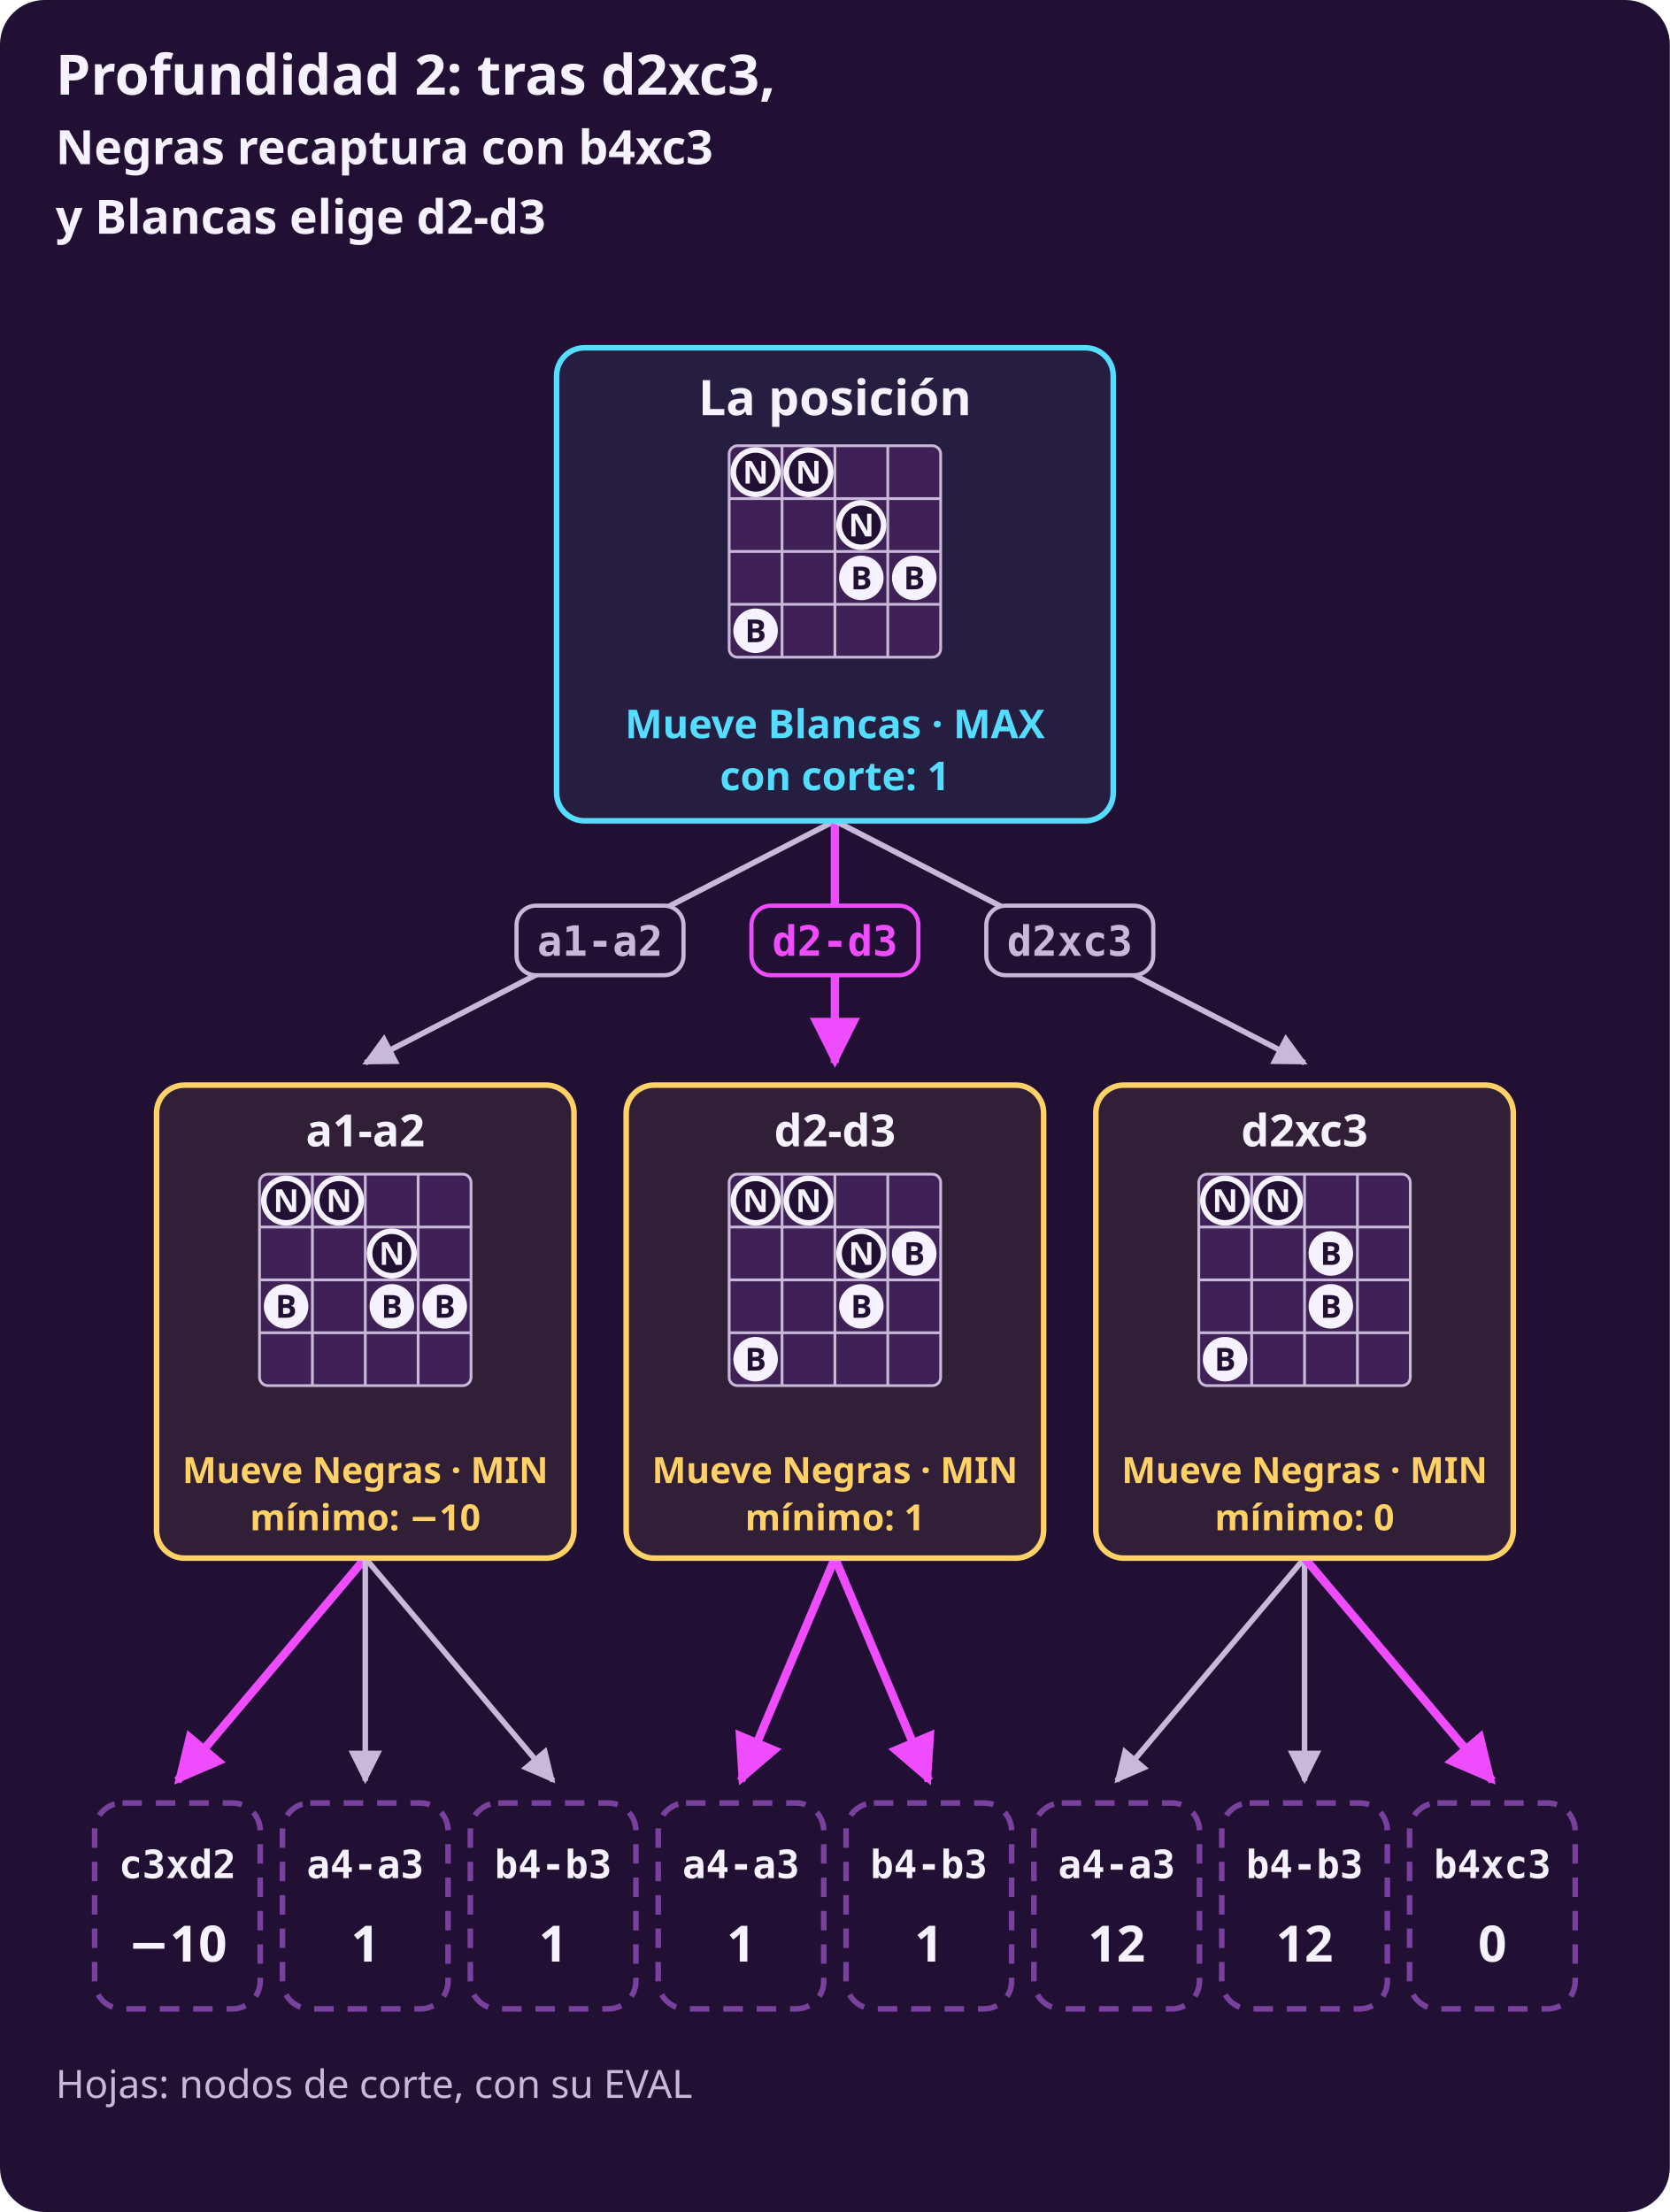
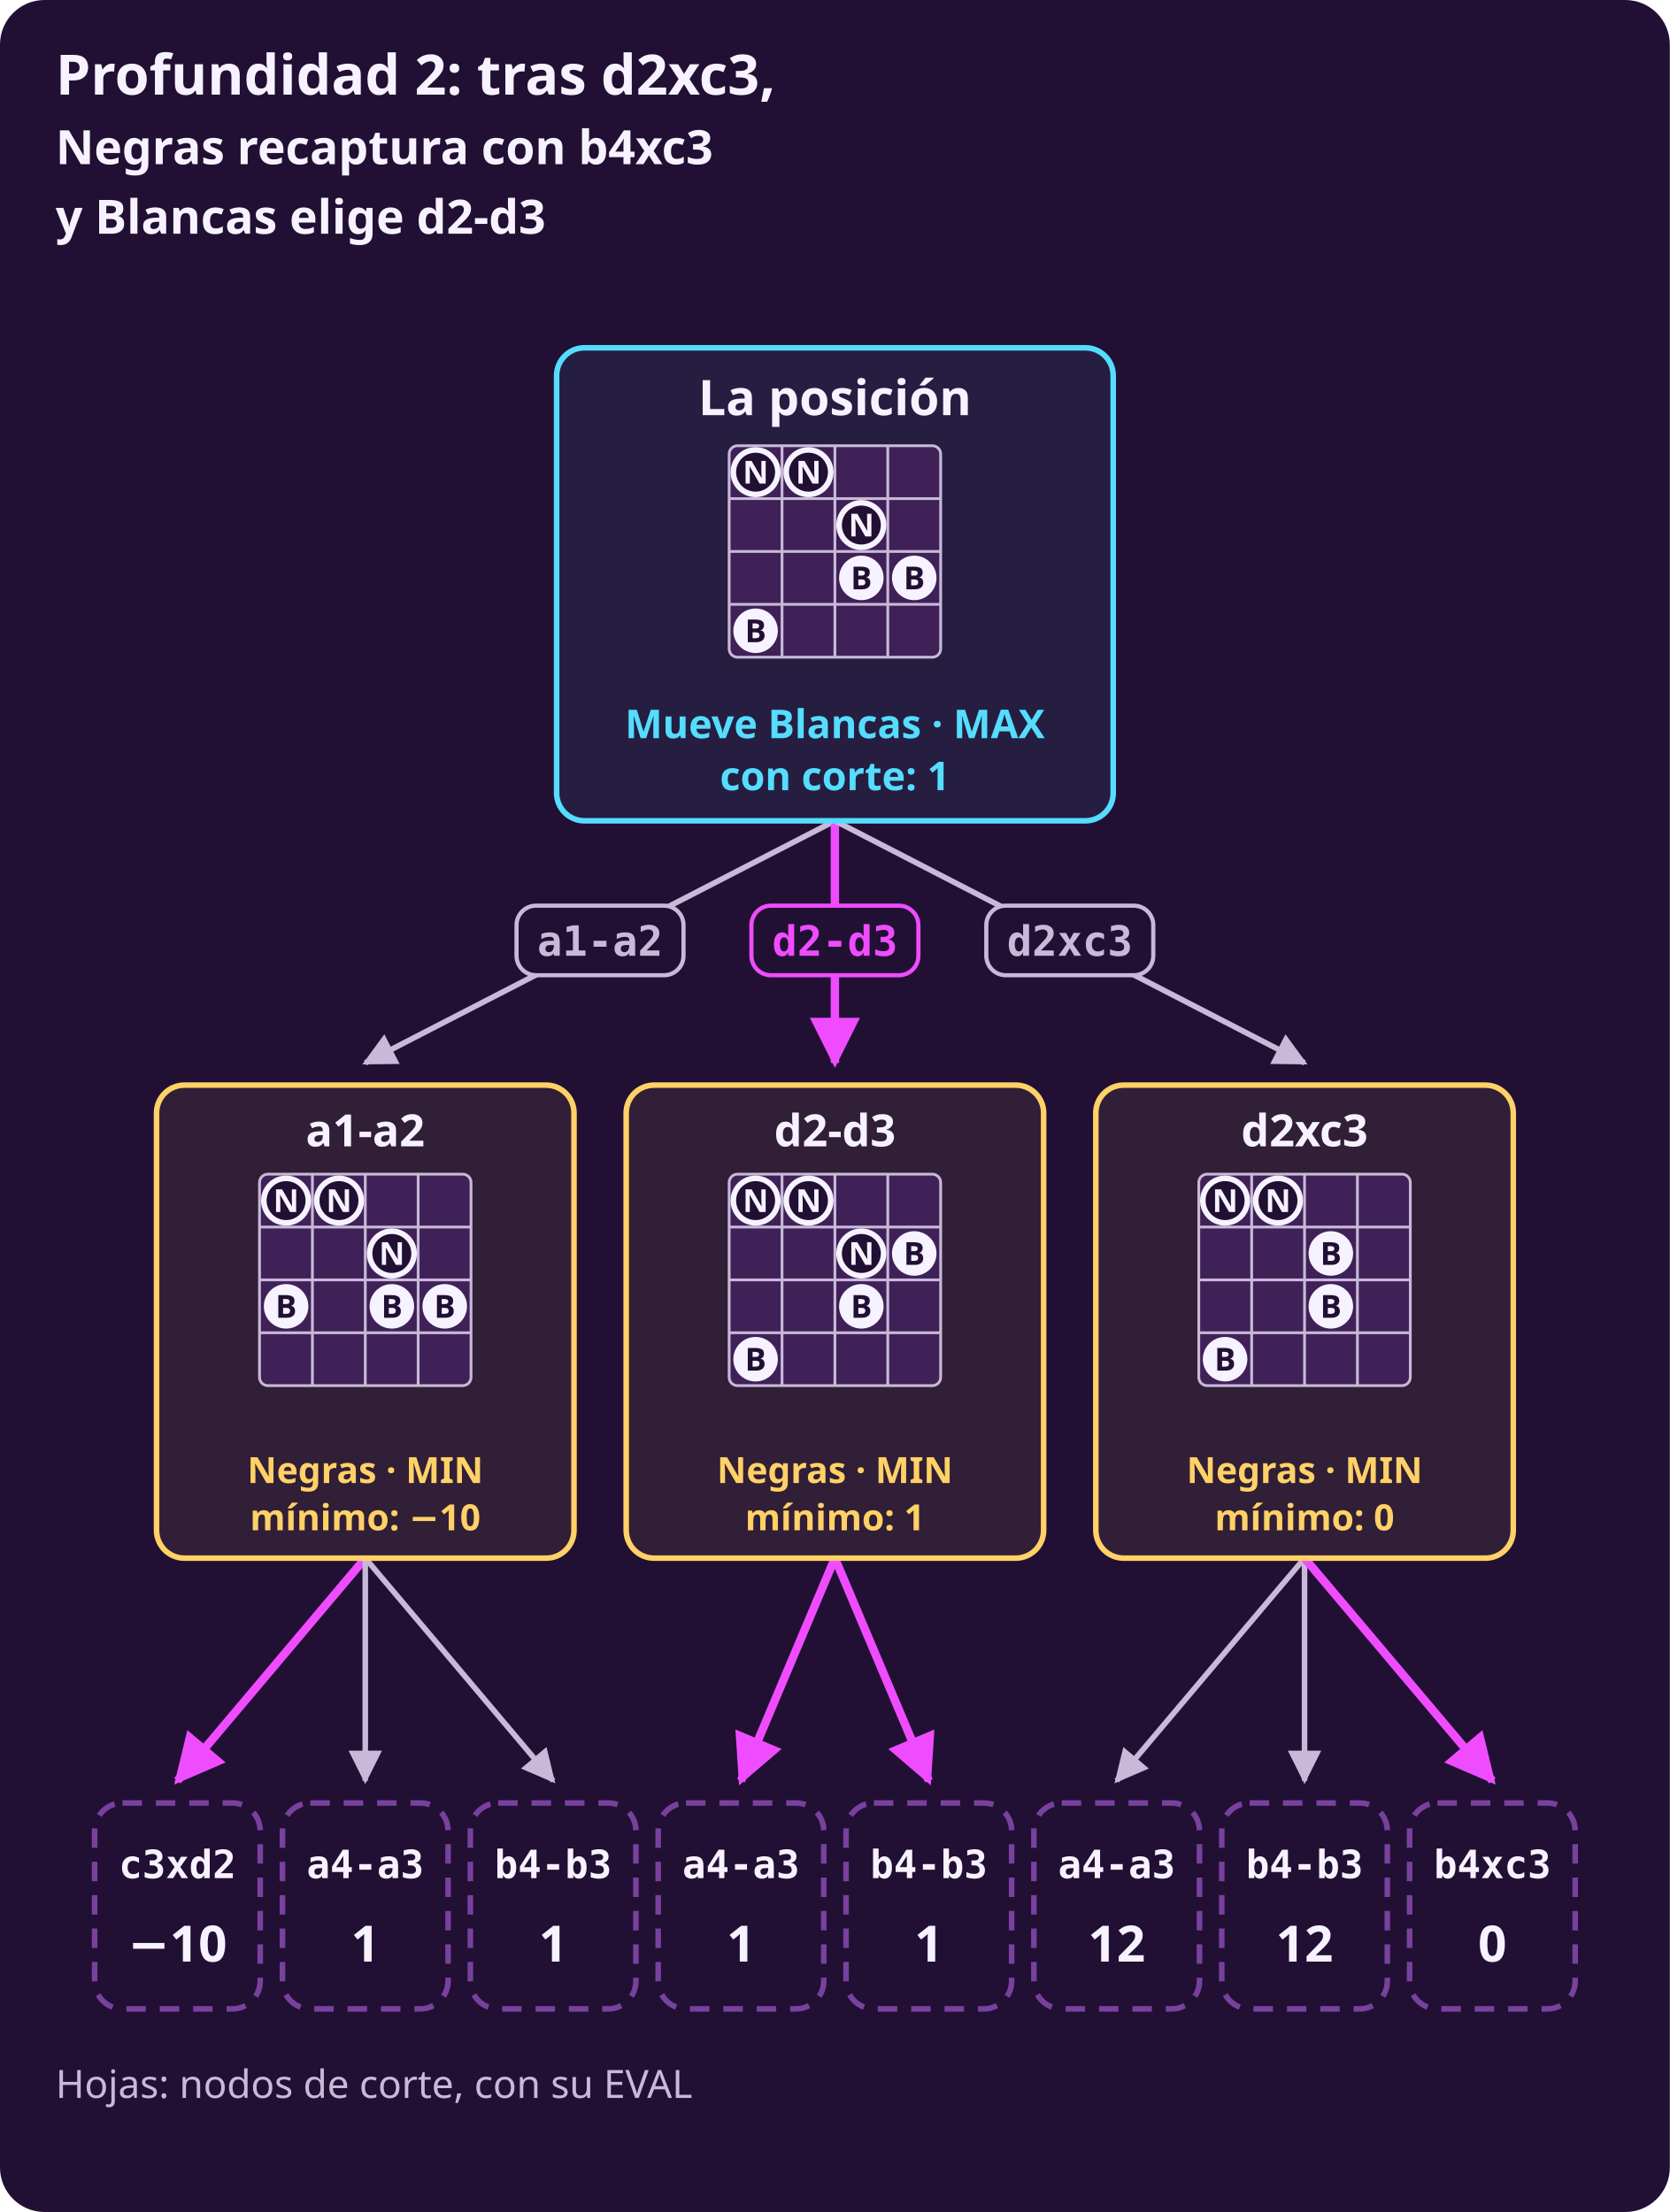
<svg xmlns="http://www.w3.org/2000/svg" width="600" height="795" viewBox="0 0 600 795" role="img" aria-label="La posición de la clase, sus tres jugadas y todas las respuestas de Negras, que son nodos de corte con su EVAL. Tras a1-a2, Negras puede c3xd2 (−10), a4-a3 (1), b4-b3 (1): el mínimo es −10. Tras d2-d3, Negras puede a4-a3 (1), b4-b3 (1): el mínimo es 1. Tras d2xc3, Negras puede a4-a3 (12), b4-b3 (12), b4xc3 (0): el mínimo es 0. Blancas toma el máximo, 1, con d2-d3: las flechas resaltadas.">
  <rect x="0" y="0" width="600" height="795" rx="16" fill="#211033" />
  <defs>
    <marker id="p" viewBox="0 0 10 10" refX="9" refY="5" markerWidth="6" markerHeight="6" orient="auto-start-reverse">
      <path d="M 0 0 L 10 5 L 0 10 z" fill="#f04cff" />
    </marker>
    <marker id="s" viewBox="0 0 10 10" refX="9" refY="5" markerWidth="6" markerHeight="6" orient="auto-start-reverse">
      <path d="M 0 0 L 10 5 L 0 10 z" fill="#c8b9d8" />
    </marker>
  </defs>
  <text x="20" y="34" fill="#f7f2ff" font-family="system-ui, sans-serif" font-size="20" font-weight="700" text-anchor="start">Profundidad 2: tras d2xc3,</text>
  <text x="20" y="59" fill="#f7f2ff" font-family="system-ui, sans-serif" font-size="17" font-weight="700" text-anchor="start">Negras recaptura con b4xc3</text>
  <text x="20" y="84" fill="#f7f2ff" font-family="system-ui, sans-serif" font-size="17" font-weight="700" text-anchor="start">y Blancas elige d2-d3</text>
  <line x1="300.0" y1="295.0" x2="131.25" y2="382.0" stroke="#c8b9d8" stroke-width="2" marker-end="url(#s)" />
  <rect x="185.6" y="325.5" width="60" height="25" rx="7" fill="#211033" stroke="#c8b9d8" stroke-width="1.5" />
  <text x="215.6" y="343.5" fill="#c8b9d8" font-family="ui-monospace, SFMono-Regular, Menlo, monospace" font-size="15" font-weight="700" text-anchor="middle">a1-a2</text>
  <line x1="300.0" y1="295.0" x2="300.0" y2="382.0" stroke="#f04cff" stroke-width="3" marker-end="url(#p)" />
  <rect x="270.0" y="325.5" width="60" height="25" rx="7" fill="#211033" stroke="#f04cff" stroke-width="1.5" />
  <text x="300.0" y="343.5" fill="#f04cff" font-family="ui-monospace, SFMono-Regular, Menlo, monospace" font-size="15" font-weight="700" text-anchor="middle">d2-d3</text>
  <line x1="300.0" y1="295.0" x2="468.75" y2="382.0" stroke="#c8b9d8" stroke-width="2" marker-end="url(#s)" />
  <rect x="354.4" y="325.5" width="60" height="25" rx="7" fill="#211033" stroke="#c8b9d8" stroke-width="1.5" />
  <text x="384.4" y="343.5" fill="#c8b9d8" font-family="ui-monospace, SFMono-Regular, Menlo, monospace" font-size="15" font-weight="700" text-anchor="middle">d2xc3</text>
  <line x1="131.25" y1="560" x2="63.75" y2="640.0" stroke="#f04cff" stroke-width="3" marker-end="url(#p)" />
  <line x1="131.25" y1="560" x2="131.25" y2="640.0" stroke="#c8b9d8" stroke-width="2" marker-end="url(#s)" />
  <line x1="131.25" y1="560" x2="198.75" y2="640.0" stroke="#c8b9d8" stroke-width="2" marker-end="url(#s)" />
  <line x1="300.0" y1="560" x2="266.25" y2="640.0" stroke="#f04cff" stroke-width="3" marker-end="url(#p)" />
  <line x1="300.0" y1="560" x2="333.75" y2="640.0" stroke="#f04cff" stroke-width="3" marker-end="url(#p)" />
  <line x1="468.75" y1="560" x2="401.25" y2="640.0" stroke="#c8b9d8" stroke-width="2" marker-end="url(#s)" />
  <line x1="468.75" y1="560" x2="468.75" y2="640.0" stroke="#c8b9d8" stroke-width="2" marker-end="url(#s)" />
  <line x1="468.75" y1="560" x2="536.25" y2="640.0" stroke="#f04cff" stroke-width="3" marker-end="url(#p)" />
  <rect x="200.0" y="125.0" width="200" height="170" rx="10" fill="#251e41" stroke="#55ddff" stroke-width="2" />
  <text x="300.0" y="149.2" fill="#f7f2ff" font-family="system-ui, sans-serif" font-size="17.6" font-weight="700" text-anchor="middle">La posición</text>
  <rect x="262.0" y="160.2" width="76" height="76" rx="3" fill="#3f2158" stroke="#c8b9d8" stroke-width="1" />
  <line x1="281.0" y1="160.2" x2="281.0" y2="236.2" stroke="#c8b9d8" stroke-width="1" />
  <line x1="262.0" y1="179.2" x2="338.0" y2="179.2" stroke="#c8b9d8" stroke-width="1" />
  <line x1="300.0" y1="160.2" x2="300.0" y2="236.2" stroke="#c8b9d8" stroke-width="1" />
  <line x1="262.0" y1="198.2" x2="338.0" y2="198.2" stroke="#c8b9d8" stroke-width="1" />
  <line x1="319.0" y1="160.2" x2="319.0" y2="236.2" stroke="#c8b9d8" stroke-width="1" />
  <line x1="262.0" y1="217.2" x2="338.0" y2="217.2" stroke="#c8b9d8" stroke-width="1" />
  <circle cx="271.5" cy="226.7" r="8.0" fill="#f7f2ff" />
  <text x="271.5" y="230.8" fill="#211033" font-family="system-ui, sans-serif" font-size="11.4" font-weight="700" text-anchor="middle">B</text>
  <circle cx="309.5" cy="207.7" r="8.0" fill="#f7f2ff" />
  <text x="309.5" y="211.8" fill="#211033" font-family="system-ui, sans-serif" font-size="11.4" font-weight="700" text-anchor="middle">B</text>
  <circle cx="328.5" cy="207.7" r="8.0" fill="#f7f2ff" />
  <text x="328.5" y="211.8" fill="#211033" font-family="system-ui, sans-serif" font-size="11.4" font-weight="700" text-anchor="middle">B</text>
  <circle cx="309.5" cy="188.7" r="8.0" fill="#211033" stroke="#f7f2ff" stroke-width="2" />
  <text x="309.5" y="192.8" fill="#f7f2ff" font-family="system-ui, sans-serif" font-size="11.4" font-weight="700" text-anchor="middle">N</text>
  <circle cx="271.5" cy="169.7" r="8.0" fill="#211033" stroke="#f7f2ff" stroke-width="2" />
  <text x="271.5" y="173.8" fill="#f7f2ff" font-family="system-ui, sans-serif" font-size="11.4" font-weight="700" text-anchor="middle">N</text>
  <circle cx="290.5" cy="169.7" r="8.0" fill="#211033" stroke="#f7f2ff" stroke-width="2" />
  <text x="290.5" y="173.8" fill="#f7f2ff" font-family="system-ui, sans-serif" font-size="11.4" font-weight="700" text-anchor="middle">N</text>
  <text x="300.0" y="265.3" fill="#55ddff" font-family="system-ui, sans-serif" font-size="14.3" font-weight="700" text-anchor="middle">Mueve Blancas · MAX</text>
  <text x="300.0" y="284.0" fill="#55ddff" font-family="system-ui, sans-serif" font-size="14.3" font-weight="700" text-anchor="middle">con corte: 1</text>
  <rect x="56.25" y="390.0" width="150" height="170" rx="10" fill="#311e37" stroke="#ffd166" stroke-width="2" />
  <text x="131.25" y="412.0" fill="#f7f2ff" font-family="system-ui, sans-serif" font-size="16.0" font-weight="700" text-anchor="middle">a1-a2</text>
  <rect x="93.25" y="422.0" width="76" height="76" rx="3" fill="#3f2158" stroke="#c8b9d8" stroke-width="1" />
  <line x1="112.25" y1="422.0" x2="112.25" y2="498.0" stroke="#c8b9d8" stroke-width="1" />
  <line x1="93.25" y1="441.0" x2="169.25" y2="441.0" stroke="#c8b9d8" stroke-width="1" />
  <line x1="131.25" y1="422.0" x2="131.25" y2="498.0" stroke="#c8b9d8" stroke-width="1" />
  <line x1="93.25" y1="460.0" x2="169.25" y2="460.0" stroke="#c8b9d8" stroke-width="1" />
  <line x1="150.25" y1="422.0" x2="150.25" y2="498.0" stroke="#c8b9d8" stroke-width="1" />
  <line x1="93.25" y1="479.0" x2="169.25" y2="479.0" stroke="#c8b9d8" stroke-width="1" />
  <circle cx="102.8" cy="469.5" r="8.0" fill="#f7f2ff" />
  <text x="102.8" y="473.6" fill="#211033" font-family="system-ui, sans-serif" font-size="11.4" font-weight="700" text-anchor="middle">B</text>
  <circle cx="140.8" cy="469.5" r="8.0" fill="#f7f2ff" />
  <text x="140.8" y="473.6" fill="#211033" font-family="system-ui, sans-serif" font-size="11.4" font-weight="700" text-anchor="middle">B</text>
  <circle cx="159.8" cy="469.5" r="8.0" fill="#f7f2ff" />
  <text x="159.8" y="473.6" fill="#211033" font-family="system-ui, sans-serif" font-size="11.4" font-weight="700" text-anchor="middle">B</text>
  <circle cx="140.8" cy="450.5" r="8.0" fill="#211033" stroke="#f7f2ff" stroke-width="2" />
  <text x="140.8" y="454.6" fill="#f7f2ff" font-family="system-ui, sans-serif" font-size="11.4" font-weight="700" text-anchor="middle">N</text>
  <circle cx="102.8" cy="431.5" r="8.0" fill="#211033" stroke="#f7f2ff" stroke-width="2" />
  <text x="102.8" y="435.6" fill="#f7f2ff" font-family="system-ui, sans-serif" font-size="11.4" font-weight="700" text-anchor="middle">N</text>
  <circle cx="121.8" cy="431.5" r="8.0" fill="#211033" stroke="#f7f2ff" stroke-width="2" />
  <text x="121.8" y="435.6" fill="#f7f2ff" font-family="system-ui, sans-serif" font-size="11.4" font-weight="700" text-anchor="middle">N</text>
-   <text x="131.25" y="533.0" fill="#ffd166" font-family="system-ui, sans-serif" font-size="13.0" font-weight="700" text-anchor="middle">Mueve Negras · MIN</text>
+   <text x="131.25" y="533.0" fill="#ffd166" font-family="system-ui, sans-serif" font-size="13.0" font-weight="700" text-anchor="middle">Negras · MIN</text>
  <text x="131.25" y="550.0" fill="#ffd166" font-family="system-ui, sans-serif" font-size="13.0" font-weight="700" text-anchor="middle">mínimo: −10</text>
  <rect x="225.0" y="390.0" width="150" height="170" rx="10" fill="#311e37" stroke="#ffd166" stroke-width="2" />
  <text x="300.0" y="412.0" fill="#f7f2ff" font-family="system-ui, sans-serif" font-size="16.0" font-weight="700" text-anchor="middle">d2-d3</text>
  <rect x="262.0" y="422.0" width="76" height="76" rx="3" fill="#3f2158" stroke="#c8b9d8" stroke-width="1" />
  <line x1="281.0" y1="422.0" x2="281.0" y2="498.0" stroke="#c8b9d8" stroke-width="1" />
  <line x1="262.0" y1="441.0" x2="338.0" y2="441.0" stroke="#c8b9d8" stroke-width="1" />
  <line x1="300.0" y1="422.0" x2="300.0" y2="498.0" stroke="#c8b9d8" stroke-width="1" />
  <line x1="262.0" y1="460.0" x2="338.0" y2="460.0" stroke="#c8b9d8" stroke-width="1" />
  <line x1="319.0" y1="422.0" x2="319.0" y2="498.0" stroke="#c8b9d8" stroke-width="1" />
  <line x1="262.0" y1="479.0" x2="338.0" y2="479.0" stroke="#c8b9d8" stroke-width="1" />
  <circle cx="271.5" cy="488.5" r="8.0" fill="#f7f2ff" />
  <text x="271.5" y="492.6" fill="#211033" font-family="system-ui, sans-serif" font-size="11.4" font-weight="700" text-anchor="middle">B</text>
  <circle cx="309.5" cy="469.5" r="8.0" fill="#f7f2ff" />
  <text x="309.5" y="473.6" fill="#211033" font-family="system-ui, sans-serif" font-size="11.4" font-weight="700" text-anchor="middle">B</text>
  <circle cx="309.5" cy="450.5" r="8.0" fill="#211033" stroke="#f7f2ff" stroke-width="2" />
  <text x="309.5" y="454.6" fill="#f7f2ff" font-family="system-ui, sans-serif" font-size="11.4" font-weight="700" text-anchor="middle">N</text>
  <circle cx="328.5" cy="450.5" r="8.0" fill="#f7f2ff" />
  <text x="328.5" y="454.6" fill="#211033" font-family="system-ui, sans-serif" font-size="11.4" font-weight="700" text-anchor="middle">B</text>
  <circle cx="271.5" cy="431.5" r="8.0" fill="#211033" stroke="#f7f2ff" stroke-width="2" />
  <text x="271.5" y="435.6" fill="#f7f2ff" font-family="system-ui, sans-serif" font-size="11.4" font-weight="700" text-anchor="middle">N</text>
  <circle cx="290.5" cy="431.5" r="8.0" fill="#211033" stroke="#f7f2ff" stroke-width="2" />
  <text x="290.5" y="435.6" fill="#f7f2ff" font-family="system-ui, sans-serif" font-size="11.4" font-weight="700" text-anchor="middle">N</text>
-   <text x="300.0" y="533.0" fill="#ffd166" font-family="system-ui, sans-serif" font-size="13.0" font-weight="700" text-anchor="middle">Mueve Negras · MIN</text>
+   <text x="300.0" y="533.0" fill="#ffd166" font-family="system-ui, sans-serif" font-size="13.0" font-weight="700" text-anchor="middle">Negras · MIN</text>
  <text x="300.0" y="550.0" fill="#ffd166" font-family="system-ui, sans-serif" font-size="13.0" font-weight="700" text-anchor="middle">mínimo: 1</text>
  <rect x="393.75" y="390.0" width="150" height="170" rx="10" fill="#311e37" stroke="#ffd166" stroke-width="2" />
  <text x="468.75" y="412.0" fill="#f7f2ff" font-family="system-ui, sans-serif" font-size="16.0" font-weight="700" text-anchor="middle">d2xc3</text>
  <rect x="430.75" y="422.0" width="76" height="76" rx="3" fill="#3f2158" stroke="#c8b9d8" stroke-width="1" />
  <line x1="449.75" y1="422.0" x2="449.75" y2="498.0" stroke="#c8b9d8" stroke-width="1" />
  <line x1="430.75" y1="441.0" x2="506.75" y2="441.0" stroke="#c8b9d8" stroke-width="1" />
  <line x1="468.75" y1="422.0" x2="468.75" y2="498.0" stroke="#c8b9d8" stroke-width="1" />
  <line x1="430.75" y1="460.0" x2="506.75" y2="460.0" stroke="#c8b9d8" stroke-width="1" />
  <line x1="487.75" y1="422.0" x2="487.75" y2="498.0" stroke="#c8b9d8" stroke-width="1" />
  <line x1="430.75" y1="479.0" x2="506.75" y2="479.0" stroke="#c8b9d8" stroke-width="1" />
  <circle cx="440.2" cy="488.5" r="8.0" fill="#f7f2ff" />
  <text x="440.2" y="492.6" fill="#211033" font-family="system-ui, sans-serif" font-size="11.4" font-weight="700" text-anchor="middle">B</text>
  <circle cx="478.2" cy="469.5" r="8.0" fill="#f7f2ff" />
  <text x="478.2" y="473.6" fill="#211033" font-family="system-ui, sans-serif" font-size="11.4" font-weight="700" text-anchor="middle">B</text>
  <circle cx="478.2" cy="450.5" r="8.0" fill="#f7f2ff" />
  <text x="478.2" y="454.6" fill="#211033" font-family="system-ui, sans-serif" font-size="11.4" font-weight="700" text-anchor="middle">B</text>
  <circle cx="440.2" cy="431.5" r="8.0" fill="#211033" stroke="#f7f2ff" stroke-width="2" />
  <text x="440.2" y="435.6" fill="#f7f2ff" font-family="system-ui, sans-serif" font-size="11.4" font-weight="700" text-anchor="middle">N</text>
  <circle cx="459.2" cy="431.5" r="8.0" fill="#211033" stroke="#f7f2ff" stroke-width="2" />
  <text x="459.2" y="435.6" fill="#f7f2ff" font-family="system-ui, sans-serif" font-size="11.4" font-weight="700" text-anchor="middle">N</text>
-   <text x="468.75" y="533.0" fill="#ffd166" font-family="system-ui, sans-serif" font-size="13.0" font-weight="700" text-anchor="middle">Mueve Negras · MIN</text>
+   <text x="468.75" y="533.0" fill="#ffd166" font-family="system-ui, sans-serif" font-size="13.0" font-weight="700" text-anchor="middle">Negras · MIN</text>
  <text x="468.75" y="550.0" fill="#ffd166" font-family="system-ui, sans-serif" font-size="13.0" font-weight="700" text-anchor="middle">mínimo: 0</text>
  <rect x="34.0" y="648.0" width="59.5" height="74" rx="10" fill="#211033" stroke="#78419e" stroke-width="2" stroke-dasharray="7 5" />
  <text x="63.75" y="675" fill="#f7f2ff" font-family="ui-monospace, SFMono-Regular, Menlo, monospace" font-size="14" font-weight="700" text-anchor="middle">c3xd2</text>
  <text x="63.75" y="705" fill="#f7f2ff" font-family="system-ui, sans-serif" font-size="18" font-weight="700" text-anchor="middle">−10</text>
  <rect x="101.5" y="648.0" width="59.5" height="74" rx="10" fill="#211033" stroke="#78419e" stroke-width="2" stroke-dasharray="7 5" />
  <text x="131.25" y="675" fill="#f7f2ff" font-family="ui-monospace, SFMono-Regular, Menlo, monospace" font-size="14" font-weight="700" text-anchor="middle">a4-a3</text>
  <text x="131.25" y="705" fill="#f7f2ff" font-family="system-ui, sans-serif" font-size="18" font-weight="700" text-anchor="middle">1</text>
  <rect x="169.0" y="648.0" width="59.5" height="74" rx="10" fill="#211033" stroke="#78419e" stroke-width="2" stroke-dasharray="7 5" />
  <text x="198.75" y="675" fill="#f7f2ff" font-family="ui-monospace, SFMono-Regular, Menlo, monospace" font-size="14" font-weight="700" text-anchor="middle">b4-b3</text>
  <text x="198.75" y="705" fill="#f7f2ff" font-family="system-ui, sans-serif" font-size="18" font-weight="700" text-anchor="middle">1</text>
  <rect x="236.5" y="648.0" width="59.5" height="74" rx="10" fill="#211033" stroke="#78419e" stroke-width="2" stroke-dasharray="7 5" />
  <text x="266.25" y="675" fill="#f7f2ff" font-family="ui-monospace, SFMono-Regular, Menlo, monospace" font-size="14" font-weight="700" text-anchor="middle">a4-a3</text>
  <text x="266.25" y="705" fill="#f7f2ff" font-family="system-ui, sans-serif" font-size="18" font-weight="700" text-anchor="middle">1</text>
  <rect x="304.0" y="648.0" width="59.5" height="74" rx="10" fill="#211033" stroke="#78419e" stroke-width="2" stroke-dasharray="7 5" />
  <text x="333.75" y="675" fill="#f7f2ff" font-family="ui-monospace, SFMono-Regular, Menlo, monospace" font-size="14" font-weight="700" text-anchor="middle">b4-b3</text>
  <text x="333.75" y="705" fill="#f7f2ff" font-family="system-ui, sans-serif" font-size="18" font-weight="700" text-anchor="middle">1</text>
  <rect x="371.5" y="648.0" width="59.5" height="74" rx="10" fill="#211033" stroke="#78419e" stroke-width="2" stroke-dasharray="7 5" />
  <text x="401.25" y="675" fill="#f7f2ff" font-family="ui-monospace, SFMono-Regular, Menlo, monospace" font-size="14" font-weight="700" text-anchor="middle">a4-a3</text>
  <text x="401.25" y="705" fill="#f7f2ff" font-family="system-ui, sans-serif" font-size="18" font-weight="700" text-anchor="middle">12</text>
  <rect x="439.0" y="648.0" width="59.5" height="74" rx="10" fill="#211033" stroke="#78419e" stroke-width="2" stroke-dasharray="7 5" />
  <text x="468.75" y="675" fill="#f7f2ff" font-family="ui-monospace, SFMono-Regular, Menlo, monospace" font-size="14" font-weight="700" text-anchor="middle">b4-b3</text>
  <text x="468.75" y="705" fill="#f7f2ff" font-family="system-ui, sans-serif" font-size="18" font-weight="700" text-anchor="middle">12</text>
  <rect x="506.5" y="648.0" width="59.5" height="74" rx="10" fill="#211033" stroke="#78419e" stroke-width="2" stroke-dasharray="7 5" />
  <text x="536.25" y="675" fill="#f7f2ff" font-family="ui-monospace, SFMono-Regular, Menlo, monospace" font-size="14" font-weight="700" text-anchor="middle">b4xc3</text>
  <text x="536.25" y="705" fill="#f7f2ff" font-family="system-ui, sans-serif" font-size="18" font-weight="700" text-anchor="middle">0</text>
  <text x="20" y="754.0" fill="#c8b9d8" font-family="system-ui, sans-serif" font-size="14" font-weight="normal" text-anchor="start">Hojas: nodos de corte, con su EVAL</text>
</svg>
